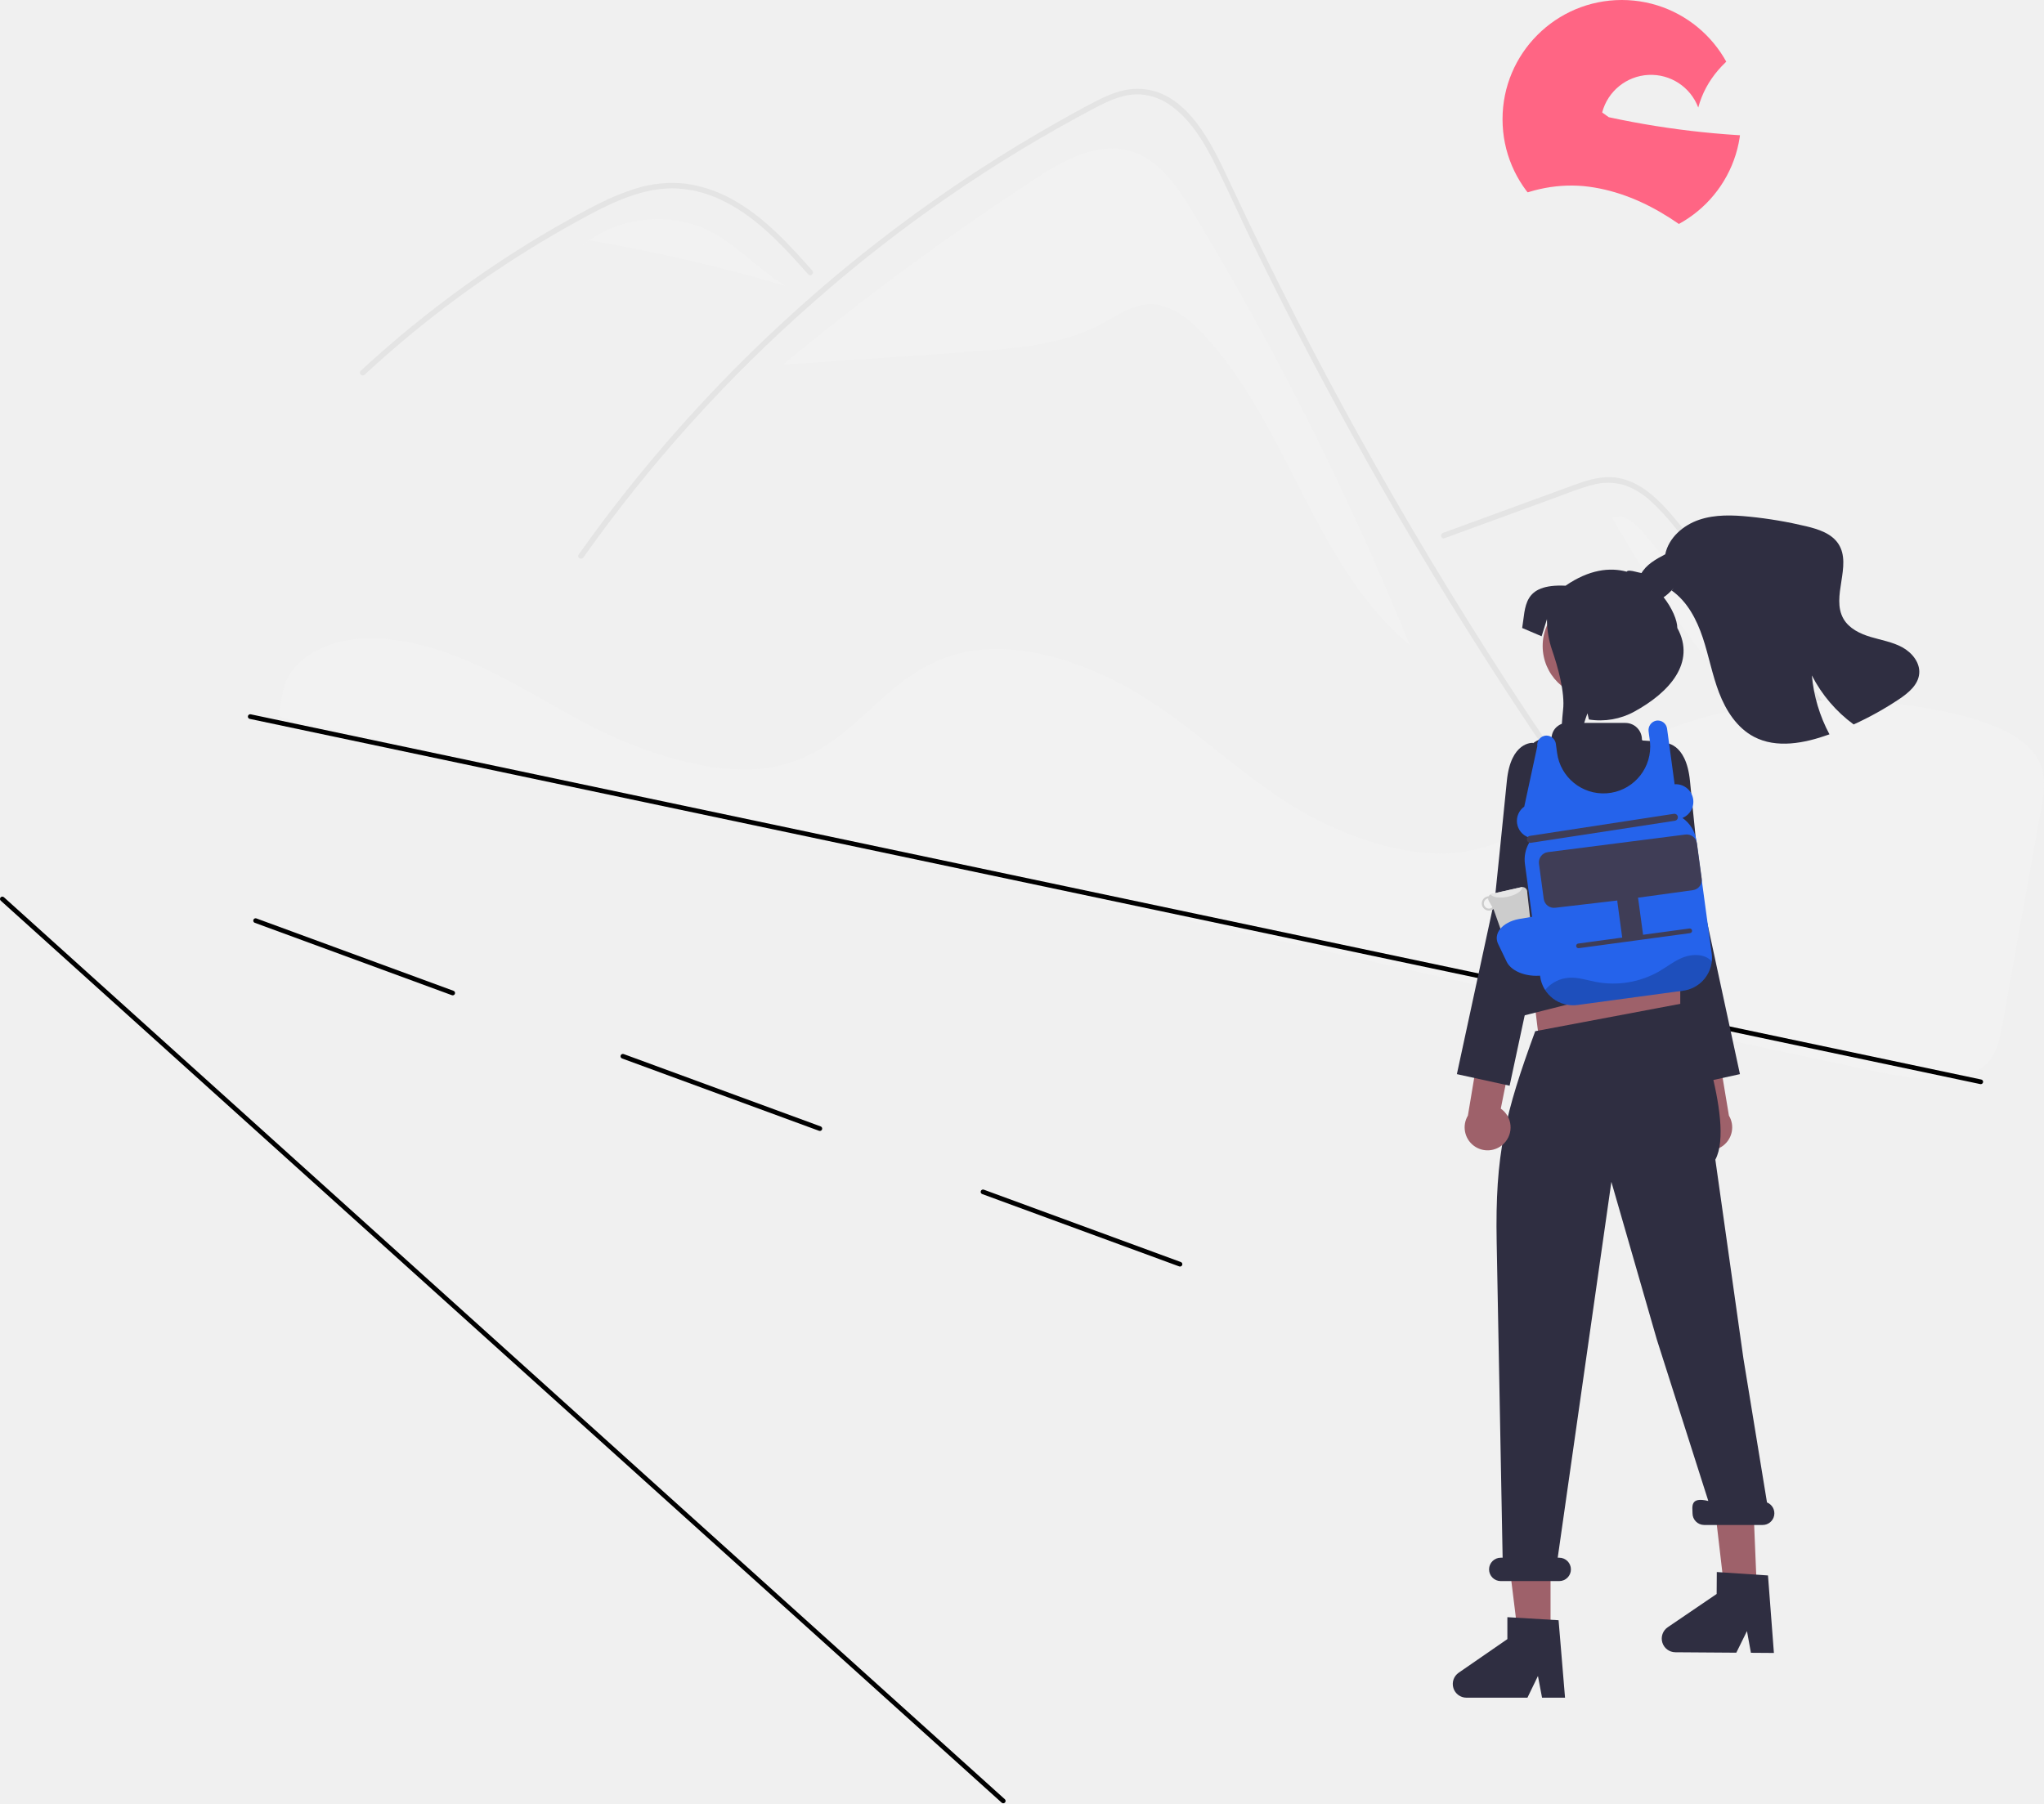
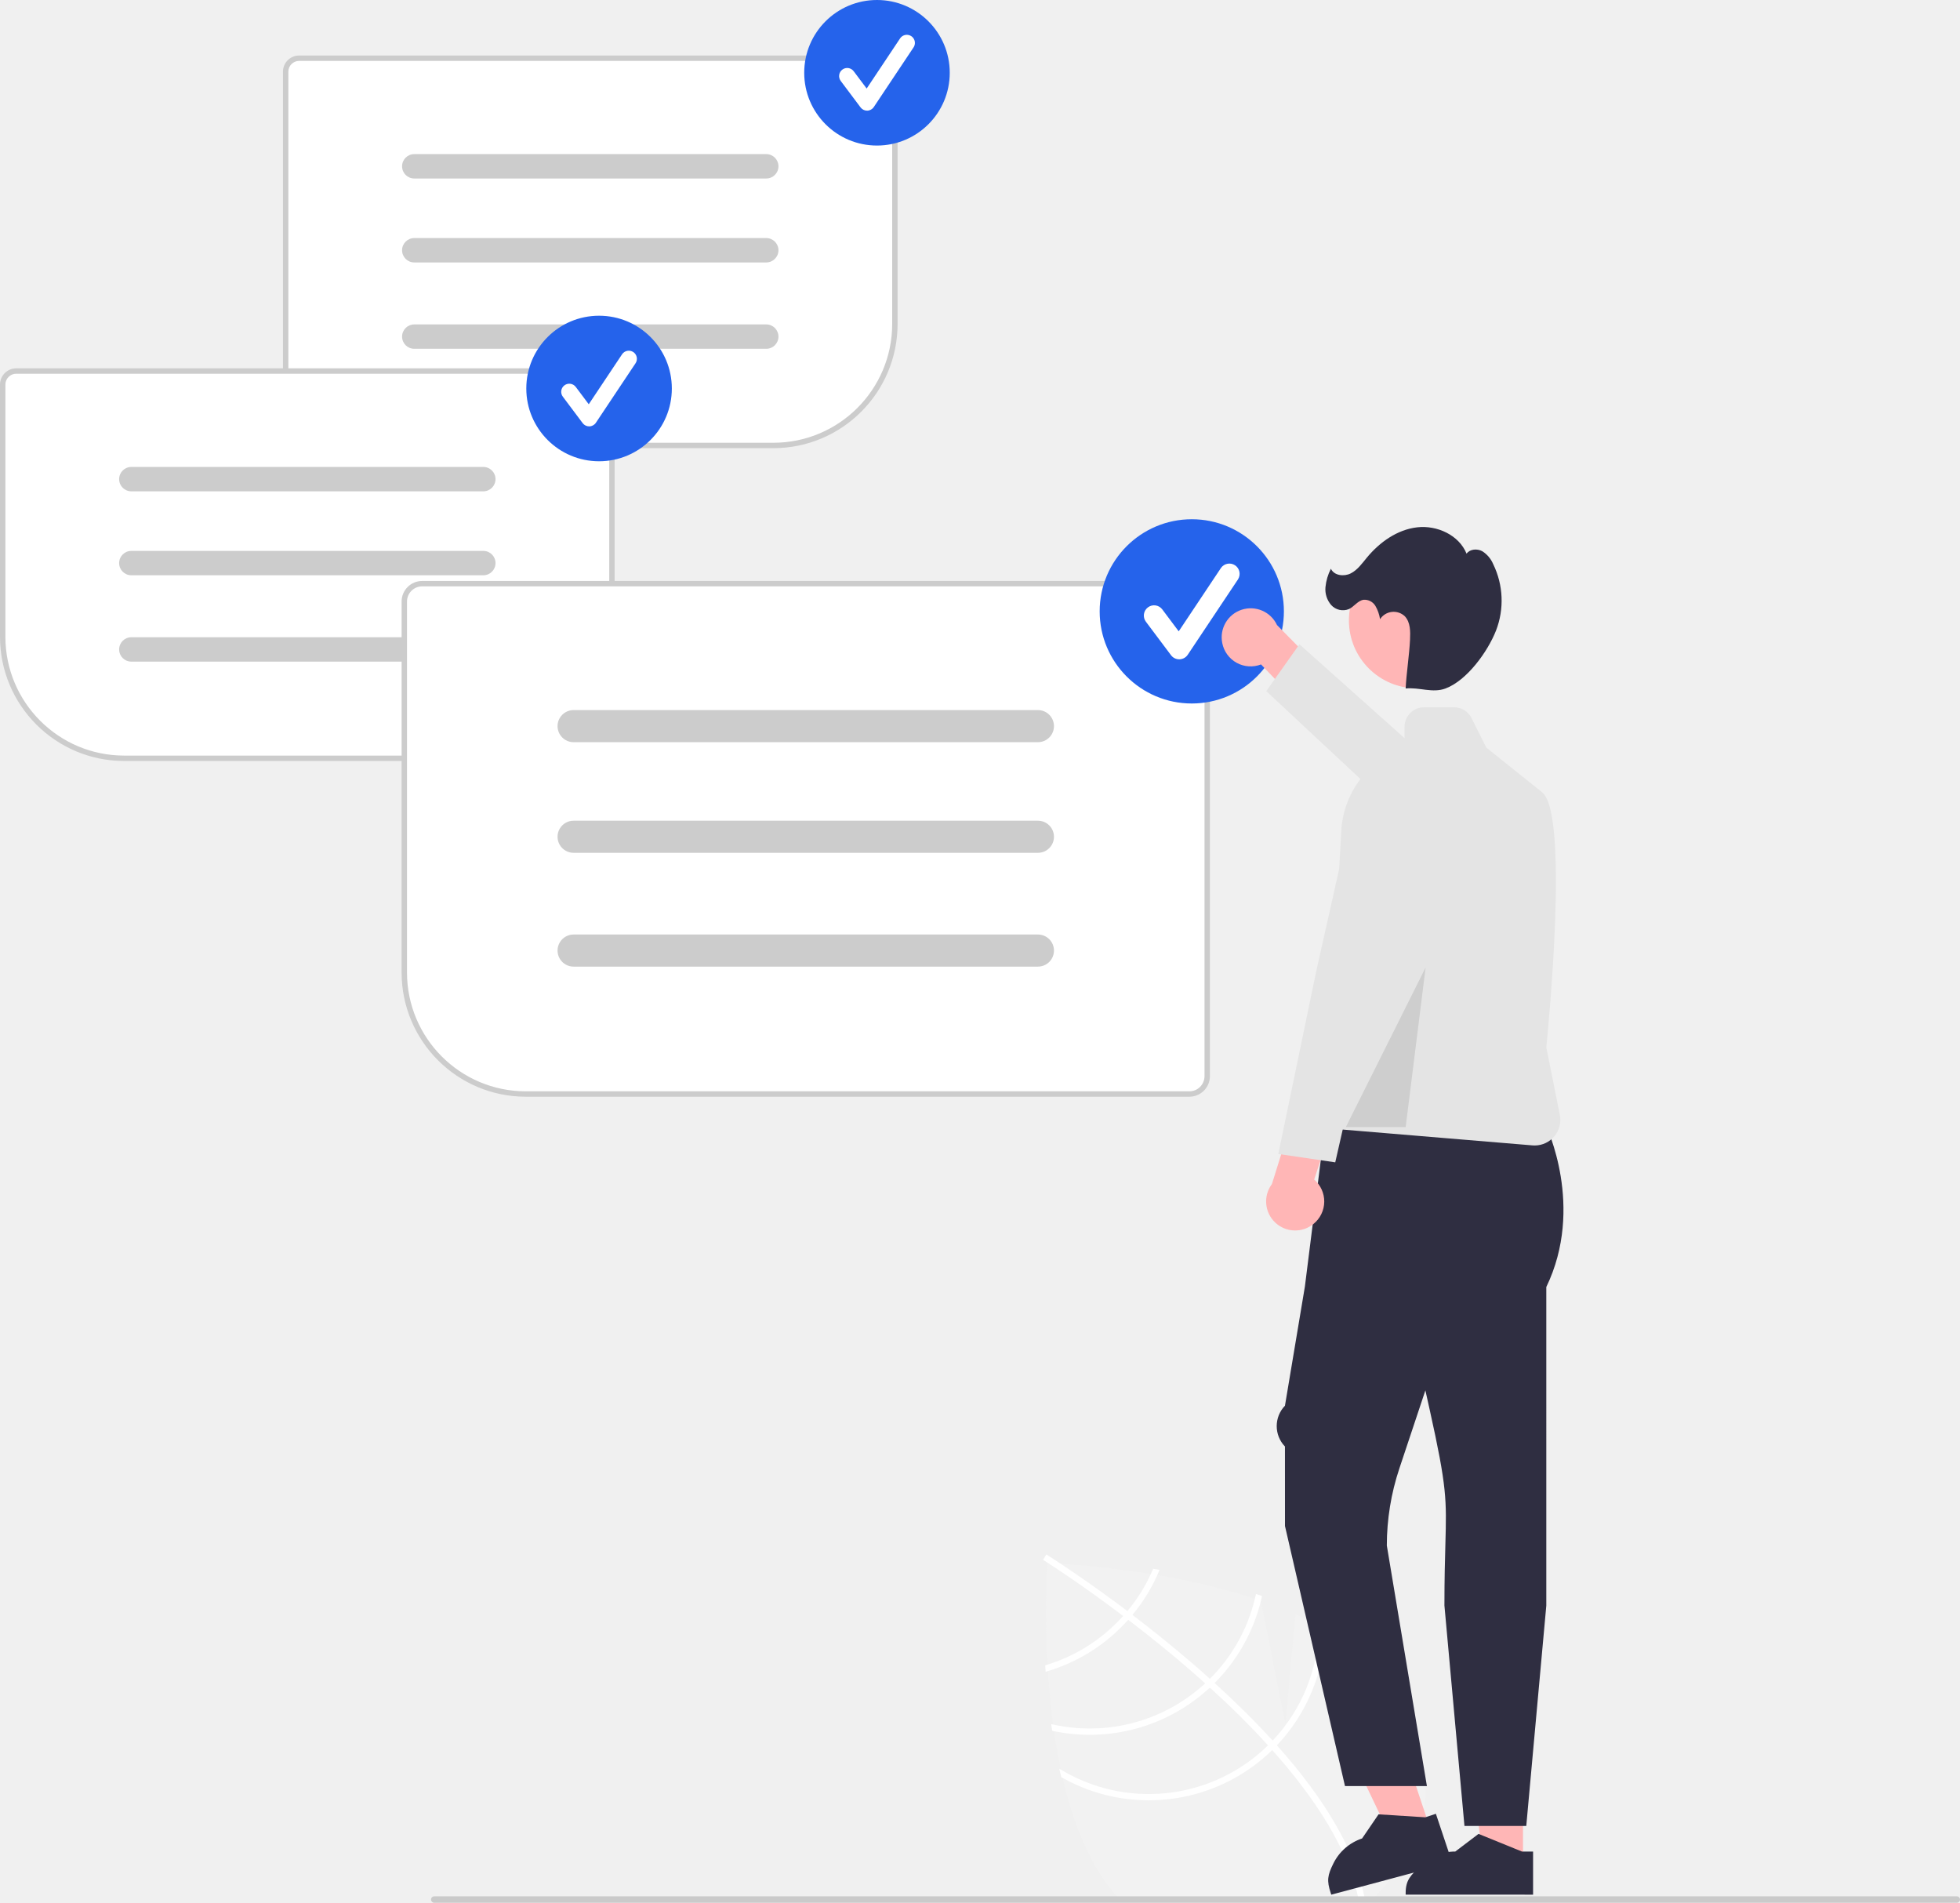
- <svg xmlns="http://www.w3.org/2000/svg" data-name="Layer 1" width="874.039" height="771.292" viewBox="0 0 874.039 771.292">
-   <path d="M673.062,155.137c-6.611-10.934-14.444-22.608-26.712-26.178-14.207-4.135-28.802,4.079-41.181,12.184a1200.013,1200.013,0,0,0-106.794,78.684l.037.424q39.846-2.748,79.691-5.496c19.192-1.324,39.044-2.83,56.005-11.909,6.436-3.445,12.71-8.047,20.003-8.368,9.061-.398,16.962,5.93,23.17,12.541,36.727,39.109,47.355,98.916,88.558,133.276A1307.621,1307.621,0,0,0,673.062,155.137Z" transform="translate(-162.9803 -64.354)" fill="#f2f2f2" />
-   <path d="M898.816,486.852c-4.061-5.128-5.721-6.33-9.727-11.505Q840.159,412.063,797.108,344.504q-29.241-45.883-55.583-93.529-12.541-22.651-24.394-45.658-9.198-17.839-17.985-35.891c-1.675-3.437-3.303-6.891-4.923-10.352-3.817-8.139-7.563-16.318-11.585-24.346-4.583-9.151-10.162-18.744-18.578-24.891a25.346,25.346,0,0,0-13.204-5.081c-6.851-.443-13.173,2.386-19.115,5.476a615.324,615.324,0,0,0-120.996,83.438A629.917,629.917,0,0,0,412.444,302.789c-.869,1.241-2.924.055-2.047-1.193q5.18-7.325,10.565-14.492A633.399,633.399,0,0,1,582.67,136.269q15.73-10.194,32.051-19.431c5.484-3.106,10.992-6.171,16.594-9.048,5.492-2.821,11.324-5.358,17.598-5.452,21.351-.332,32.407,23.848,40,40.119q3.58,7.681,7.246,15.314,13.856,28.981,28.779,57.432,9.21,17.566,18.823,34.927,29.917,54.062,63.596,105.935c29.743,45.808,59.25,86.275,93.134,129.112C901.424,486.362,899.756,488.053,898.816,486.852Z" transform="translate(-162.9803 -64.354)" fill="#e4e4e4" />
-   <path d="M508.636,181.73c-1.24-1.383-2.473-2.766-3.722-4.149-9.846-10.889-20.411-21.652-33.931-27.894a49.228,49.228,0,0,0-20.624-4.781c-7.38.024-14.595,1.96-21.414,4.67-3.224,1.288-6.377,2.75-9.482,4.307-3.548,1.786-7.033,3.69-10.502,5.61q-9.767,5.405-19.281,11.284-18.93,11.699-36.674,25.184-9.198,6.993-18.017,14.445-8.202,6.922-16.073,14.216c-1.122,1.035-2.797-.64-1.675-1.675,1.383-1.288,2.782-2.568,4.18-3.832q5.927-5.358,12.043-10.51,11.153-9.411,22.884-18.096,18.242-13.513,37.74-25.192,9.743-5.832,19.755-11.174c2.015-1.075,4.054-2.126,6.116-3.121a97.502,97.502,0,0,1,14.54-5.919,51.724,51.724,0,0,1,21.96-2.157,57.173,57.173,0,0,1,20.261,7.009c13.275,7.42,23.572,18.894,33.591,30.091C511.323,181.184,509.655,182.867,508.636,181.73Z" transform="translate(-162.9803 -64.354)" fill="#e4e4e4" />
-   <path d="M780.643,294.569l31.811-11.635L828.249,277.157c5.144-1.881,10.276-4.023,15.593-5.37a24.6,24.6,0,0,1,14.114.18,32.529,32.529,0,0,1,11.008,6.824,89.337,89.337,0,0,1,9.029,9.642c3.439,4.133,6.827,8.308,10.23,12.47q21.068,25.765,41.86,51.755,20.792,25.989,41.306,52.198,20.564,26.274,40.845,52.767,2.484,3.246,4.965,6.494c.914,1.196,2.973.017,2.047-1.196q-20.431-26.76-41.147-53.3-20.767-26.604-41.82-52.982-21.053-26.378-42.391-52.527-5.316-6.515-10.649-13.015c-2.999-3.655-5.965-7.35-9.254-10.753-6.039-6.245-13.583-11.764-22.614-11.914-5.31-.088-10.448,1.597-15.381,3.381-5.318,1.924-10.624,3.884-15.935,5.826l-32.034,11.716-8.008,2.929c-1.421.52-.807,2.812.63,2.286Z" transform="translate(-162.9803 -64.354)" fill="#e4e4e4" />
-   <path d="M466.796,163.388c-16.166-8.308-36.868-6.681-51.723,3.699a737.726,737.726,0,0,1,83.932,19.589C487.555,179.967,478.599,169.455,466.796,163.388Z" transform="translate(-162.9803 -64.354)" fill="#f2f2f2" />
-   <path d="M414.914,167.059l-3.112,2.53c1.053-.885,2.147-1.715,3.271-2.501C415.02,167.078,414.967,167.068,414.914,167.059Z" transform="translate(-162.9803 -64.354)" fill="#f2f2f2" />
-   <path d="M867.766,294.685c-3.131-3.812-6.517-7.803-11.201-9.351l-4.373.172A496.015,496.015,0,0,0,984.306,436.543Q926.036,365.614,867.766,294.685Z" transform="translate(-162.9803 -64.354)" fill="#f2f2f2" />
-   <path d="M667.565,606.081a.992.992,0,0,1-.345-.062l-84.261-30.953a1.0 1,0,0,1,.689-1.877L667.91,604.142a1.0 1,0,0,1-.345,1.938Z" transform="translate(-162.9803 -64.354)" />
-   <path d="M513.565,548.081a.992.992,0,0,1-.345-.062l-84.261-30.953a1.0 1,0,0,1,.689-1.877L513.91,546.142a1.0 1,0,0,1-.345,1.938Z" transform="translate(-162.9803 -64.354)" />
-   <path d="M356.565,490.081a.992.992,0,0,1-.345-.062l-84.261-30.953a1.0 1,0,1,1,.689-1.877L356.91,488.142a1.0 1,0,0,1-.345,1.938Z" transform="translate(-162.9803 -64.354)" />
-   <path d="M340.778,339.738c-3.513-.785-7.07-1.405-10.583-1.837l-.511-.063c-23.321-2.777-43.01,6.958-45.796,22.645l-.495,2.838c-.309,1.795-.643,3.725-1.04,5.86-.192,1.054.867,2.132,2.407,2.476L845.649,497.037c39.607,8.564,79.087,17.024,117.337,25.144a177.652,177.652,0,0,0,21.711,3.511c10.927.926,18.927-.293,24.46-3.725l.001 0c6.877-4.253,8.607-11.157,10.019-19.078,2.846-15.997,5.877-32.793,8.897-49.538,2.661-14.758,5.316-29.477,7.832-43.574,1.478-8.369,2.281-15.869-2.879-22.891-5.596-7.598-17.581-13.494-35.623-17.527-.218-.049-.434-.097-.655-.145-56.592-12.407-117.619-2.55-151.854,24.53-3.942,3.118-7.734,6.553-11.401,9.875a158.915,158.915,0,0,1-17.302,14.232,66.95,66.95,0,0,1-10.666,5.986c-.257.125-.548.255-.851.372-.705.318-1.433.613-2.135.865a62.042,62.042,0,0,1-12.655,3.397l-.431.065c-.326.056-.678.107-1.027.147a68.206,68.206,0,0,1-7.479.589c-10.812.309-22.585-1.669-34.991-5.882a151.752,151.752,0,0,1-32.578-15.751c-10.814-6.914-20.639-14.717-30.141-22.263-4.173-3.316-8.49-6.743-12.828-10.046-.815-.622-1.618-1.23-2.434-1.842-5.313-3.969-10.177-7.354-14.871-10.348a146.281,146.281,0,0,0-37.143-17.035c-13.864-4.03-26.63-5.128-37.931-3.275a60.649,60.649,0,0,0-9.253,2.27c-13.923,4.597-23.917,13.74-33.581,22.583-12.021,10.999-24.453,22.373-44.611,25.204-23.263,3.273-53.836-7.081-74.693-17.866-6.557-3.391-13.045-7.056-19.318-10.601q-3.801-2.148-7.611-4.28c-4.993-2.785-9.099-4.982-12.918-6.915l-1.208-.614c-.673-.337-1.346-.675-2.034-1.007-4.55-2.238-8.825-4.154-13.075-5.86l-1.004-.409c-2.021-.785-3.918-1.486-5.788-2.137l-.747-.259A109.236,109.236,0,0,0,340.778,339.738Z" transform="translate(-162.9803 -64.354)" fill="#f2f2f2" />
-   <path d="M1009.981,528.062a1.009,1.009,0,0,1-.208-.021l-740-156.208a1,1,0,0,1,.413-1.957l740,156.208a1,1,0,0,1-.206,1.979Z" transform="translate(-162.9803 -64.354)" />
-   <circle cx="693.5" cy="51" r="51" fill="#ff6584" />
-   <path d="M948.516,76.224c-24.717-3.341-52.935,10.019-59.341,34.124a21.597,21.597,0,0,0-41.093,2.109l2.83,2.027a372.275,372.275,0,0,0,160.659-.726C994.377,95.688,973.233,79.565,948.516,76.224Z" transform="translate(-162.9803 -64.354)" fill="#f0f0f0" />
-   <path d="M842.516,144.224c-24.717-3.341-52.935,10.019-59.341,34.124a21.597,21.597,0,0,0-41.093,2.109l2.83,2.027a372.275,372.275,0,0,0,160.659-.726C888.377,163.688,867.233,147.565,842.516,144.224Z" transform="translate(-162.9803 -64.354)" fill="#f0f0f0" />
-   <path d="M886.872,553.437a9.76,9.76,0,0,1,1.357-14.904L872.689,461.346l17.161,5.51,12.439,74.659A9.813,9.813,0,0,1,886.872,553.437Z" transform="translate(-162.9803 -64.354)" fill="#9e616a" />
-   <path d="M863.926,390.13l10.648-8.037s9.393-.665,11.056,16.274,5.079,49.95,5.079,49.95l16.293,75.463-22.554,4.95-17.451-81.438-10.469-24.184Z" transform="translate(-162.9803 -64.354)" fill="#2f2e41" />
-   <polygon points="718.5 449 658.5 448 653.5 407 718.5 407 718.5 449" fill="#9e616a" />
-   <polygon points="663.032 699.832 649.181 699.831 642.591 646.404 663.034 646.405 663.032 699.832" fill="#9e616a" />
-   <polygon points="751.276 680.645 737.425 680.548 731.21 627.076 749.225 631.209 751.276 680.645" fill="#9e616a" />
-   <polygon points="707.954 371.691 711.092 379.851 710.465 388.011 649.04 409.286 652.088 373.574 658.993 365.414 707.954 371.691" fill="#ffb6b6" />
-   <circle cx="681.602" cy="276.32" r="21.938" fill="#9e616a" />
-   <path d="M832.208,790.486h-9.829l-1.754-9.279-4.493,9.279H790.064a5.86,5.86,0,0,1-3.33-10.682l20.817-14.377v-9.381l21.896,1.307Z" transform="translate(-162.9803 -64.354)" fill="#2f2e41" />
-   <path d="M921.523,771.351l-9.828-.069-1.689-9.292-4.558,9.248-26.067-.182a5.86,5.86,0,0,1-3.255-10.705l20.917-14.231.066-9.381,21.886,1.46Z" transform="translate(-162.9803 -64.354)" fill="#2f2e41" />
-   <path d="M918.566,706.973l-10.086-61.619-12-85c8.788-16.32-11-67-11-67l-2.793.134L819.467,505.415l.014-.061c-12.931,35.268-17.215,52.691-16.506,90.248l2.547,135.01h-.799a5,5,0,0,0,0,10h25a5,5,0,0,0,0-10h-.645l22.947-160.757L871.48,637.354l22,69c-8-2-6.758,2.634-6.758,5.258a5,5,0,0,0,5,5h25a4.995,4.995,0,0,0,1.844-9.639Z" transform="translate(-162.9803 -64.354)" fill="#2f2e41" />
-   <path d="M890.403,495.979l-2-20a3.987,3.987,0,0,0-3.605-2.995c-.833-9.527-4.339-50.629-4.549-52.421l-.008-.076-1.594-34.058a5.037,5.037,0,0,0-4.703-4.79l-8.421-.55a.446.446,0,0,1-.431-.445,7.081,7.081,0,0,0-7.081-7.081H833.08a6.63,6.63,0,0,0-6.576,5.804.44.44,0,0,1-.448.396l-.003-0a11.845,11.845,0,0,0-11.915,9.824c-3.408,19.831-10.239,64.84-6.862,89.862,1.176,8.711-1.359,1.812-1.803,9.1a5.365,5.365,0,0,0,1.336,3.89c-2.058.598-2.856,2.821-2.328,4.916l-.438-.108a4,4,0,0,0,4.856,2.901L885.502,480.836C887.644,480.296,890.943,498.121,890.403,495.979Z" transform="translate(-162.9803 -64.354)" fill="#2f2e41" />
-   <path d="M806.089,553.437a9.76,9.76,0,0,0-1.357-14.904l15.54-77.187-17.161,5.51-12.439,74.659A9.813,9.813,0,0,0,806.089,553.437Z" transform="translate(-162.9803 -64.354)" fill="#9e616a" />
-   <path d="M829.034,390.13l-10.648-8.037s-9.393-.665-11.056,16.274-5.079,49.95-5.079,49.95l-16.293,75.463,22.554,4.95,17.451-81.438,10.469-24.184Z" transform="translate(-162.9803 -64.354)" fill="#2f2e41" />
-   <path d="M868.076,321.166c4.087,1.217,7.9-2.202,10.745-5.441l-1.011,1.2c6.692,4.713,10.693,12.39,13.289,20.161,2.596,7.763,4.044,15.894,6.975,23.546,2.93,7.643,7.66,15.037,14.9,18.85,9.699,5.107,21.583,2.785,31.9-.9.137-.051.266-.094.403-.146a65.737,65.737,0,0,1-7.523-25.191,59.771,59.771,0,0,0,17.873,20.967,137.213,137.213,0,0,0,19.381-10.779c3.984-2.665,8.183-6.109,8.645-10.882.471-4.738-3.067-9.065-7.24-11.344-4.173-2.279-8.971-3.05-13.529-4.421-4.55-1.362-9.194-3.599-11.584-7.711-5.509-9.459,3.761-22.8-2.151-32.02-2.913-4.533-8.568-6.349-13.812-7.609a182.606,182.606,0,0,0-24.317-4.104c-7.189-.72-14.617-.985-21.455,1.328-6.838,2.313-13.041,7.686-14.506,14.763-3.993,2.099-8.217,4.421-10.359,8.405C862.558,313.815,863.749,319.881,868.076,321.166Z" transform="translate(-162.9803 -64.354)" fill="#2f2e41" />
-   <path d="M874.177,319.572c3.914,4.903,6.044,10.205,6.044,13.38,8.13,14.859-3.496,27.623-18.356,35.753a30.443,30.443,0,0,1-19.45,3.391l-.622-2.654-.842,2.39s-9.675,31.954-12.866,33.828c1.211-5.687,2.598-32.017,3.272-37.567.933-7.554-2.32-18.799-4.667-25.638a40.366,40.366,0,0,1-2.21-13.1v-.195l-2.285,7.34-8.319-3.549c1.548-8.878,0-18.956,18.556-18.082,10.036-6.902,18.873-7.953,26.133-5.996.937-1.448,6.339,1.264,7.9.502" transform="translate(-162.9803 -64.354)" fill="#2f2e41" />
-   <path d="M894.95,475.58a14.211,14.211,0,0,1-12.22,12.5l-45.17,6.12a14.224,14.224,0,0,1-15.99-12.18l-6.51-48.14a14.175,14.175,0,0,1,1.8-9.04l-.31-2.34a7.49,7.49,0,0,1-1.78-13.14l5.58-25.85a4.007,4.007,0,0,1,3.82-4.54,4.113,4.113,0,0,1,4.13,3.63l.51,3.8a20.001,20.001,0,0,0,39.82-2.66,20.672,20.672,0,0,0-.18-2.71l-.5-3.74a4.15,4.15,0,0,1,3.18-4.69,3.999,3.999,0,0,1,4.71,3.4l3.23,23.8a7.492,7.492,0,0,1,3.35,14.41,14.165,14.165,0,0,1,5.97,9.74l6.52,48.15A14,14,0,0,1,894.95,475.58Z" transform="translate(-162.9803 -64.354)" fill="#2563eb" />
-   <path d="M815.906,423.559a1.502,1.502,0,0,1,1.285-1.688l61.566-9.437a1.5,1.5,0,1,1,.402,2.973l-61.566,9.437A1.502,1.502,0,0,1,815.906,423.559Z" transform="translate(-162.9803 -64.354)" fill="#3f3d56" />
-   <path d="M823.101,448.829l-2.035-15.036a4.413,4.413,0,0,1,3.782-4.965l58.801-7.522a4.413,4.413,0,0,1,4.965,3.782l2.035,15.036a4.413,4.413,0,0,1-3.782,4.965L863.381,448.32a4.413,4.413,0,0,1,.117.489l2.079,15.36,19.819-2.682a1,1,0,1,1,.268,1.982l-19.819,2.682-8.919,1.207L838.098,469.906a1,1,0,0,1-.268-1.982l18.828-2.548-2.079-15.36a4.414,4.414,0,0,1-.017-.502l-26.496,3.097A4.413,4.413,0,0,1,823.101,448.829Z" transform="translate(-162.9803 -64.354)" fill="#3f3d56" />
-   <path d="M591.98,835.646a.998.998,0,0,1-.669-.257l-428-385.792a1,1,0,0,1,1.339-1.486l428,385.792a1,1,0,0,1-.67,1.743Z" transform="translate(-162.9803 -64.354)" />
-   <path d="M816.03,445.94a2.026,2.026,0,0,0-2.15-2.17,1.864,1.864,0,0,0-.32.04l-12.66,2.86a2.085,2.085,0,0,0-1.34,1.03,2.606,2.606,0,0,0-.55.08,3.076,3.076,0,1,0,1.36,6,3.118,3.118,0,0,0,1.24-.6l4.29,12.08a2.015,2.015,0,0,0,2.21.97l8.23-1.86a2.043,2.043,0,0,0,1.57-1.82Zm-15.85,6.98a2.2,2.2,0,0,1-.98-4.29c.04-.01.08,0,.12-.01a2.071,2.071,0,0,0,.27,1.04L801.16,452.4A2.071,2.071,0,0,1,800.18,452.92Z" transform="translate(-162.9803 -64.354)" fill="#ccc" />
-   <path d="M813.88,443.77c.12,1.6-2.62,3.44-6.29,4.17-3.37.69-6.39.21-7.24-1.05a1.919,1.919,0,0,1,.55-.22l12.66-2.86A1.864,1.864,0,0,1,813.88,443.77Z" transform="translate(-162.9803 -64.354)" fill="#e6e6e6" />
-   <path d="M807.264,475.724l-3.675-7.646c-2.153-4.479,1.789-9.245,8.787-10.624L821,456l3.607,25.202-.747.147C816.862,482.727,809.417,480.203,807.264,475.724Z" transform="translate(-162.9803 -64.354)" fill="#2563eb" />
-   <g opacity="0.2">
-     <path d="M894.95,475.58a14.211,14.211,0,0,1-12.22,12.5l-45.17,6.12a14.208,14.208,0,0,1-13.87-6.42,14.512,14.512,0,0,1,10.36-5.24c3.88-.2,7.64,1.09,11.44,1.81a39.589,39.589,0,0,0,26.83-4.45c3.53-2.05,6.71-4.67,10.59-6.13,3.88-1.45,8.89-1.4,11.7,1.43A4.033,4.033,0,0,1,894.95,475.58Z" transform="translate(-162.9803 -64.354)" />
-   </g>
+ <svg xmlns="http://www.w3.org/2000/svg" width="726.423" height="705.12" viewBox="0 0 726.423 705.12" role="img" artist="Katerina Limpitsouni" source="https://undraw.co/">
+   <path d="M745.618,799.922c-.76.8-1.55,1.59-2.35,2.38H652.047c-.75-.77-1.49-1.56-2.23-2.38-.03-.03-.06-.07-.09-.1-9.91-10.98-16.15-26.94-20.04-43.77-.25-1.02-.47-2.05-.69-3.09-1.02-4.73-1.85-9.51-2.53-14.25-.12-.82-.24-1.64-.34-2.46-.92-6.81-1.54-13.51-1.94-19.8-.05-.81-.1-1.6-.15-2.39a324.829,324.829,0,0,1-.02-37.6s.12,0,.35.01c.67.03,2.28.1,4.65.24,6.53.4,18.85,1.4,33.34,3.76.79.13,1.59.27,2.39.41a252.149,252.149,0,0,1,36.17,8.76c.74.25,1.47.5,2.21.75l.01.05,9.07,45.51,3.76-40.51c2.99,1.35,5.9,2.79,8.69,4.33.78.43,1.54.86,2.29,1.3a72.111,72.111,0,0,1,17.17,13.54C773.868,747.582,767.497,777.052,745.618,799.922Z" transform="translate(-235.8247 -97.18208)" fill="#f2f2f2" />
+   <path d="M707.497,742.215l1.581,1.752c18.279,20.458,29.188,39.448,32.549,56.719.053.251.09.501.144.752l-1.169.222-1.127.199c-3.43-18.83-16.201-38.296-32.14-56.144-.508-.58-1.024-1.169-1.557-1.742-6.814-7.496-14.14-14.687-21.548-21.411-.569-.525-1.154-1.052-1.739-1.578-9.824-8.825-19.707-16.808-28.521-23.538-.621-.478-1.25-.949-1.872-1.411-14.965-11.329-26.577-18.839-29.165-20.485-.312-.206-.489-.315-.529-.341l.613-.978.001-.017.621-.986c.04.027.634.388,1.706,1.088,4.028,2.597,14.856,9.744,28.326,19.905.605.461,1.235.932,1.855,1.41,7.158,5.454,14.988,11.703,22.894,18.543q2.983,2.572,5.818,5.137c.594.518,1.179,1.045,1.748,1.57Q698,731.781,707.497,742.215Z" transform="translate(-235.8247 -97.18208)" fill="#fff" />
+   <path d="M663.218,678.532c-.27.65-.56,1.3-.86,1.94a62.382,62.382,0,0,1-8.69,13.75c-.51.6-1.03,1.21-1.57,1.81q-2.19,2.415-4.66,4.67a62.595,62.595,0,0,1-23.4,13.36c-.28.09-.55.18-.83.26.05.79.1,1.57.15,2.38.28-.08.55-.16.83-.25a64.849,64.849,0,0,0,24.81-14.02,66.938,66.938,0,0,0,4.97-4.99c.54-.59,1.06-1.2,1.56-1.81a64.419,64.419,0,0,0,9.22-14.75c.28-.64.56-1.28.83-1.93C664.778,678.812,663.988,678.672,663.218,678.532Z" transform="translate(-235.8247 -97.18208)" fill="#fff" />
+   <path d="M701.328,687.872c-.12.59-.26,1.18-.41,1.77a62.564,62.564,0,0,1-16.68,29.67c-.57.57-1.15,1.13-1.75,1.67-.17.17-.36.35-.54.51a63.024,63.024,0,0,1-55.82,14.76c-.23-.04-.47-.1-.7-.15.12.82.23,1.65.36,2.47.23.05.45.1.68.14a65.359,65.359,0,0,0,57.04-15.49c.24-.22.49-.43.72-.66.6-.56,1.18-1.12,1.76-1.68a65.028,65.028,0,0,0,17.15-30.44q.225-.9.42-1.8C702.817,688.382,702.078,688.122,701.328,687.872Z" transform="translate(-235.8247 -97.18208)" fill="#fff" />
+   <path d="M724.658,698.082c.01.56.01,1.13,0,1.69a62.703,62.703,0,0,1-17.16,42.44c-.56.6-1.14,1.18-1.72,1.76-.63.61-1.26,1.22-1.91,1.8a63.162,63.162,0,0,1-74.87,7.19,6.713,6.713,0,0,1-.58-.34c.24,1.06.48,2.1.74,3.14.18.1.35.2.53.29a65.505,65.505,0,0,0,75.74-8.54c.65-.59,1.3-1.18,1.91-1.8.6-.57,1.17-1.15,1.74-1.75a65.251,65.251,0,0,0,17.87-42.89q.03-.81.03-1.62C726.218,698.982,725.437,698.532,724.658,698.082Z" transform="translate(-235.8247 -97.18208)" fill="#fff" />
+   <path d="M522.492,262.76H346.707a5.524,5.524,0,0,1-5.518-5.518V123.768a5.524,5.524,0,0,1,5.518-5.518H562.475a5.524,5.524,0,0,1,5.518,5.518v93.493A45.551,45.551,0,0,1,522.492,262.76Z" transform="translate(-235.8247 -97.18208)" fill="#fff" />
+   <path d="M522.492,263.26H346.707a6.025,6.025,0,0,1-6.018-6.018V123.768a6.025,6.025,0,0,1,6.018-6.018H562.475a6.024,6.024,0,0,1,6.018,6.018v93.493A46.052,46.052,0,0,1,522.492,263.26ZM346.707,119.75a4.023,4.023,0,0,0-4.018,4.018v133.475a4.022,4.022,0,0,0,4.018,4.018H522.492a44.05,44.05,0,0,0,44-44V123.768a4.023,4.023,0,0,0-4.018-4.018Z" transform="translate(-235.8247 -97.18208)" fill="#ccc" />
+   <path d="M519.823,163.327H389.358a4.516,4.516,0,0,1,0-9.032H519.823a4.516,4.516,0,0,1,0,9.032Z" transform="translate(-235.8247 -97.18208)" fill="#ccc" />
+   <path d="M519.823,194.437H389.358a4.516,4.516,0,0,1,0-9.032H519.823a4.516,4.516,0,1,1,0,9.032Z" transform="translate(-235.8247 -97.18208)" fill="#ccc" />
+   <path d="M519.823,226.437H389.358a4.516,4.516,0,0,1,0-9.032H519.823a4.516,4.516,0,1,1,0,9.032Z" transform="translate(-235.8247 -97.18208)" fill="#ccc" />
+   <circle cx="325.03" cy="26.968" r="26.969" fill="#2563EB" />
+   <path d="M557.176,138.186a2.999,2.999,0,0,1-2.4-1.2l-7.357-9.81a3,3,0,1,1,4.8-3.6l4.813,6.417,12.363-18.544a3,3,0,1,1,4.992,3.328L559.672,136.851a3.001,3.001,0,0,1-2.413,1.335C557.231,138.186,557.203,138.186,557.176,138.186Z" transform="translate(-235.8247 -97.18208)" fill="#fff" />
+   <path d="M457.61,378.689H281.825a45.551,45.551,0,0,1-45.5-45.5V239.696a5.525,5.525,0,0,1,5.518-5.518H457.61a5.525,5.525,0,0,1,5.518,5.518v133.475A5.525,5.525,0,0,1,457.61,378.689Z" transform="translate(-235.8247 -97.18208)" fill="#fff" />
+   <path d="M457.61,379.189H281.825a46.052,46.052,0,0,1-46-46V239.696a6.025,6.025,0,0,1,6.018-6.018H457.61a6.025,6.025,0,0,1,6.018,6.018v133.475A6.025,6.025,0,0,1,457.61,379.189ZM241.843,235.678a4.023,4.023,0,0,0-4.018,4.018v93.493a44.05,44.05,0,0,0,44,44H457.61a4.023,4.023,0,0,0,4.018-4.018V239.696a4.023,4.023,0,0,0-4.018-4.018Z" transform="translate(-235.8247 -97.18208)" fill="#ccc" />
+   <path d="M414.959,279.255H284.494a4.516,4.516,0,1,1,0-9.032H414.959a4.516,4.516,0,1,1,0,9.032Z" transform="translate(-235.8247 -97.18208)" fill="#ccc" />
+   <path d="M414.959,310.366H284.494a4.516,4.516,0,0,1,0-9.032H414.959a4.516,4.516,0,1,1,0,9.032Z" transform="translate(-235.8247 -97.18208)" fill="#ccc" />
+   <path d="M414.959,342.366H284.494a4.516,4.516,0,0,1,0-9.032H414.959a4.516,4.516,0,1,1,0,9.032Z" transform="translate(-235.8247 -97.18208)" fill="#ccc" />
+   <circle cx="222.03" cy="143.969" r="26.969" fill="#2563EB" />
+   <path d="M454.176,255.186a2.999,2.999,0,0,1-2.4-1.2l-7.357-9.81a3,3,0,1,1,4.8-3.6l4.813,6.417,12.363-18.544a3,3,0,0,1,4.992,3.328L456.672,253.851a3.001,3.001,0,0,1-2.413,1.335C454.231,255.186,454.203,255.186,454.176,255.186Z" transform="translate(-235.8247 -97.18208)" fill="#fff" />
+   <path d="M676.635,503.103H430.671a45.551,45.551,0,0,1-45.5-45.5V320.089a7.121,7.121,0,0,1,7.113-7.113H676.635a7.121,7.121,0,0,1,7.112,7.113V495.989A7.121,7.121,0,0,1,676.635,503.103Z" transform="translate(-235.8247 -97.18208)" fill="#fff" />
+   <path d="M676.635,503.603H430.671a46.052,46.052,0,0,1-46-46V320.089a7.621,7.621,0,0,1,7.613-7.613H676.635a7.621,7.621,0,0,1,7.612,7.613V495.989A7.621,7.621,0,0,1,676.635,503.603ZM392.284,314.476a5.619,5.619,0,0,0-5.613,5.613V457.603a44.05,44.05,0,0,0,44,44H676.635a5.619,5.619,0,0,0,5.612-5.613V320.089a5.619,5.619,0,0,0-5.612-5.613Z" transform="translate(-235.8247 -97.18208)" fill="#ccc" />
+   <path d="M620.426,372.222H448.492a5.952,5.952,0,1,1,0-11.903H620.426a5.952,5.952,0,1,1,0,11.903Z" transform="translate(-235.8247 -97.18208)" fill="#ccc" />
+   <path d="M620.426,413.221H448.492a5.952,5.952,0,1,1,0-11.903H620.426a5.952,5.952,0,1,1,0,11.903Z" transform="translate(-235.8247 -97.18208)" fill="#ccc" />
+   <path d="M620.426,455.393H448.492a5.952,5.952,0,1,1,0-11.903H620.426a5.952,5.952,0,1,1,0,11.903Z" transform="translate(-235.8247 -97.18208)" fill="#ccc" />
+   <circle cx="441.703" cy="226.559" r="34.139" fill="#2563EB" />
+   <path d="M672.871,341.509a3.796,3.796,0,0,1-3.038-1.519l-9.314-12.418a3.797,3.797,0,1,1,6.076-4.557l6.093,8.124L688.339,307.664a3.798,3.798,0,0,1,6.319,4.213l-18.627,27.941a3.799,3.799,0,0,1-3.054,1.69C672.941,341.508,672.906,341.509,672.871,341.509Z" transform="translate(-235.8247 -97.18208)" fill="#fff" />
+   <polygon points="530.145 677.866 516.256 682.511 491.729 631.148 512.229 624.292 530.145 677.866" fill="#ffb6b6" />
+   <path d="M774.015,787.327l-44.785,11.978-.189-.566c-1.557-4.656-1.208-6.641.984-11.034a18.261,18.261,0,0,1,10.618-9.228l.001-0,6.105-8.942,17.339,1.102,3.909-1.307Z" transform="translate(-235.8247 -97.18208)" fill="#2f2e41" />
+   <polygon points="564.461 690.925 549.816 690.925 542.848 634.435 564.464 634.436 564.461 690.925" fill="#ffb6b6" />
+   <path d="M804.021,799.304l-47.223-.002v-.597c0-4.91,1.912-6.526,5.384-9.997a18.261,18.261,0,0,1,12.996-5.383h.001l8.626-6.544,16.094,6.545,4.122 0Z" transform="translate(-235.8247 -97.18208)" fill="#2f2e41" />
+   <path d="M688.824,335.498a10.696,10.696,0,0,0,14.37,7.907l16.908,17.652,13.233-7.658-24.227-24.593a10.754,10.754,0,0,0-20.283,6.692Z" transform="translate(-235.8247 -97.18208)" fill="#ffb6b6" />
+   <polygon points="562.421 327.072 570.043 319.186 525.965 278.363 481.602 238.751 469.315 256.113 515.804 299.507 562.421 327.072" fill="#e4e4e4" />
+   <path d="M771.163,692.156c0-9.911.196-16.979.354-22.66.461-16.623.585-21.092-5.776-49.719l-1.634-7.352-9.635,28.904a90.541,90.541,0,0,0-4.657,28.596l14.855,89.132H734.307L712.07,662.697l-.01-29.475a10.873,10.873,0,0,1,0-15.112l7.388-44.159,7.478-59.513h81.907s14.455,29.962.09,59.682l-.002,118.073-7.422,81.64H778.586Z" transform="translate(-235.8247 -97.18208)" fill="#2f2e41" />
+   <path d="M803.825,521.641l-76.613-6.384-.398-.033,6.114-110.054a34.611,34.611,0,0,1,23.459-30.986v-7.702a7.198,7.198,0,0,1,7.19-7.19h11.194a7.151,7.151,0,0,1,6.431,3.974l5.474,10.947,20.699,16.559c10.223,8.179,1.995,90.176,1.553,94.503l5.006,25.031a9.505,9.505,0,0,1-9.297,11.368Q804.233,521.674,803.825,521.641Z" transform="translate(-235.8247 -97.18208)" fill="#e4e4e4" />
+   <path d="M722.692,550.699a10.696,10.696,0,0,0,.202-16.4l7.601-23.231-12.991-8.062-10.274,32.957a10.754,10.754,0,0,0,15.461,14.736Z" transform="translate(-235.8247 -97.18208)" fill="#ffb6b6" />
+   <polygon points="513.585 295.588 503.038 292.072 487.804 360.04 473.773 427.634 494.876 430.739 511.241 358.868 513.585 295.588" fill="#e4e4e4" />
+   <circle cx="525.103" cy="229.914" r="25.162" fill="#ffb6b6" />
+   <path d="M727.072,314.773a18.894,18.894,0,0,1,2.014-6.833c1.176,2.558,4.845,3.002,7.357,1.729,2.512-1.273,4.194-3.691,5.989-5.86,4.736-5.724,11.248-10.367,18.629-11.213,7.381-.846,15.516,2.88,18.305,9.766,1.251-1.738,3.922-1.931,5.81-.921a10.45,10.45,0,0,1,4.076,4.829,30.766,30.766,0,0,1,1.023,24.617c-3.108,7.865-10.783,18.461-18.701,21.429-4.807,1.802-9.663-.504-14.776,0,.268-5.58,1.35-12.464,1.617-18.044.147-3.056.168-6.475-1.919-8.711a6.025,6.025,0,0,0-9.192,1.073,13.842,13.842,0,0,0-1.726-4.921,4.708,4.708,0,0,0-4.42-2.264c-2.135.35-3.453,2.541-5.413,3.459a5.882,5.882,0,0,1-6.537-1.499A8.894,8.894,0,0,1,727.072,314.773Z" transform="translate(-235.8247 -97.18208)" fill="#2f2e41" />
+   <polygon points="528.36 358.563 498.809 417.665 520.973 417.665 528.36 358.563" opacity="0.1" />
+   <path d="M962.247,801.112a1.186,1.186,0,0,1-1.19,1.19h-564.29a1.19,1.19,0,0,1,0-2.38h564.29A1.186,1.186,0,0,1,962.247,801.112Z" transform="translate(-235.8247 -97.18208)" fill="#cacaca" />
</svg>
